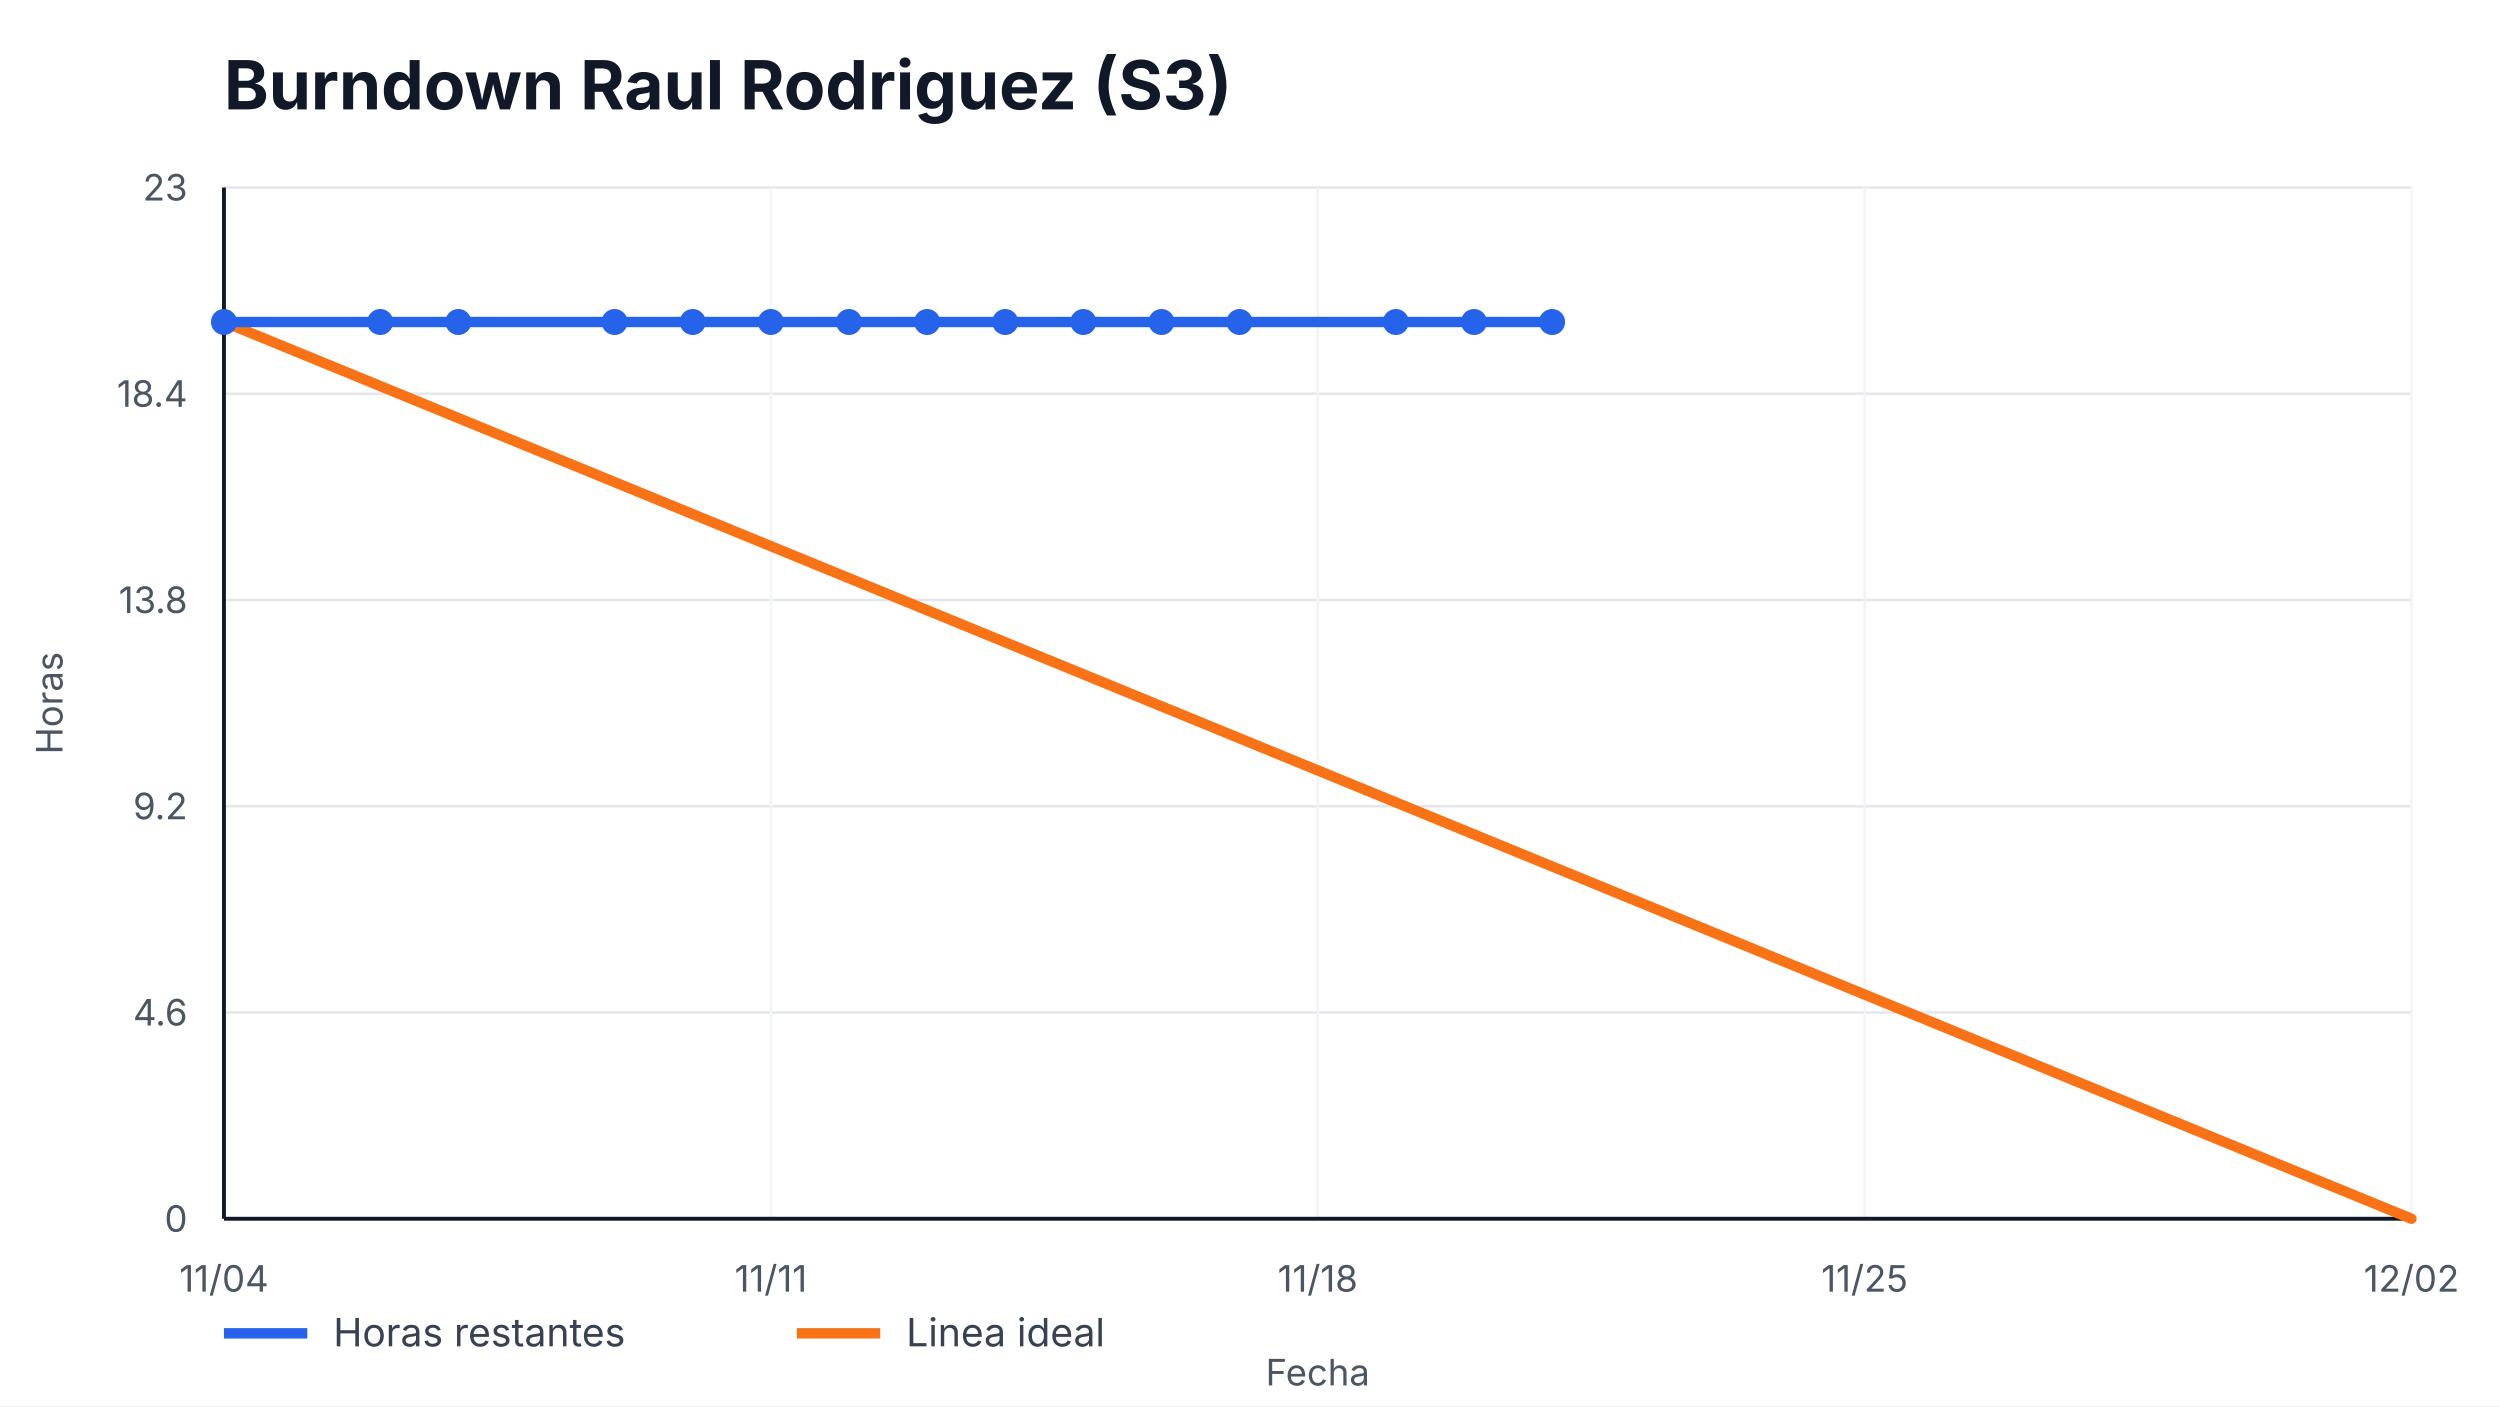
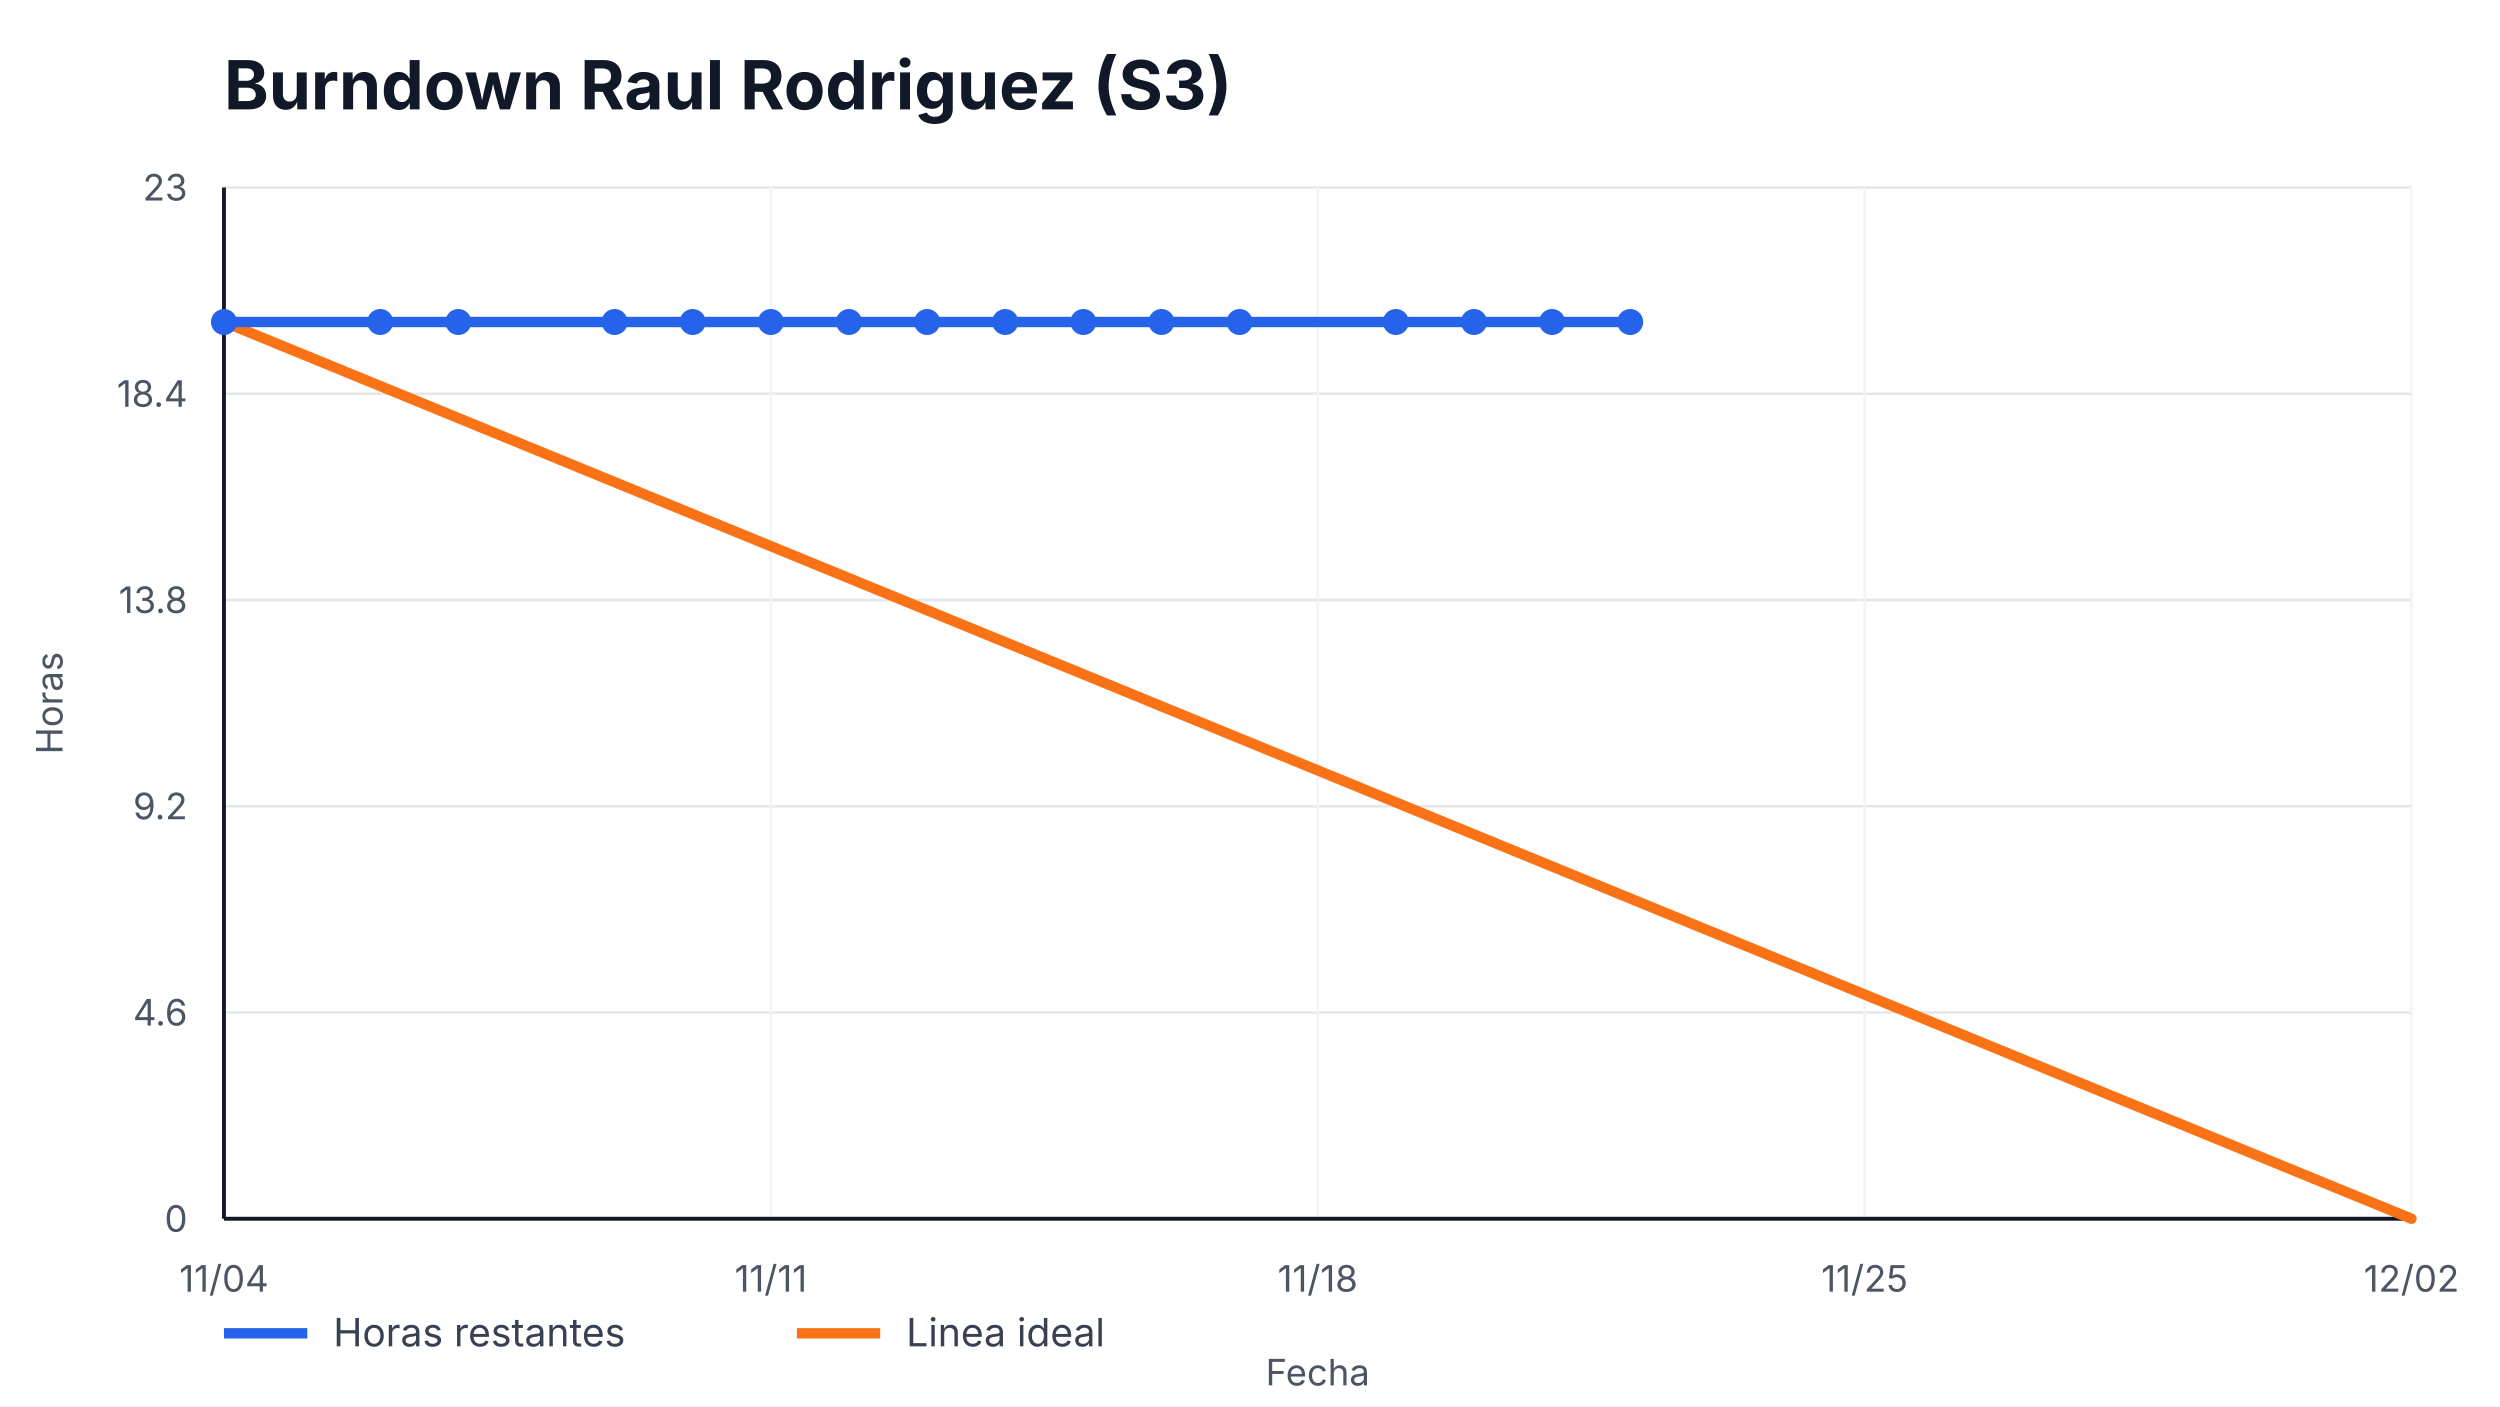
<svg xmlns="http://www.w3.org/2000/svg" width="960" height="540" viewBox="0 0 960 540" role="img" aria-label="Burndown Raul Rodriguez (S3)">
  <style>
    text { font-family: -apple-system, BlinkMacSystemFont, "Segoe UI", sans-serif; fill: #111827; }
    .title { font-size: 26px; font-weight: 700; }
    .axis { font-size: 14px; fill: #4b5563; }
    .legend { font-size: 15px; fill: #374151; }
    .overrun { font-size: 14px; font-weight: 700; fill: #b91c1c; }
  </style>
  <rect width="100%" height="100%" fill="#ffffff" />
  <text x="86" y="42" class="title">Burndown Raul Rodriguez (S3)</text>
  <g>
    <line x1="86" y1="468.00" x2="926" y2="468.00" stroke="#e5e7eb" />
    <line x1="86" y1="388.80" x2="926" y2="388.80" stroke="#e5e7eb" />
    <line x1="86" y1="309.60" x2="926" y2="309.60" stroke="#e5e7eb" />
    <line x1="86" y1="230.40" x2="926" y2="230.40" stroke="#e5e7eb" />
    <line x1="86" y1="151.20" x2="926" y2="151.20" stroke="#e5e7eb" />
    <line x1="86" y1="72.00" x2="926" y2="72.00" stroke="#e5e7eb" />
  </g>
  <g>
    <line x1="86.00" y1="72" x2="86.00" y2="468" stroke="#f3f4f6" />
    <text x="86.00" y="496" text-anchor="middle" class="axis">11/04</text>
    <line x1="296.00" y1="72" x2="296.00" y2="468" stroke="#f3f4f6" />
    <text x="296.00" y="496" text-anchor="middle" class="axis">11/11</text>
    <line x1="506.00" y1="72" x2="506.00" y2="468" stroke="#f3f4f6" />
    <text x="506.00" y="496" text-anchor="middle" class="axis">11/18</text>
    <line x1="716.00" y1="72" x2="716.00" y2="468" stroke="#f3f4f6" />
    <text x="716.00" y="496" text-anchor="middle" class="axis">11/25</text>
    <line x1="926.00" y1="72" x2="926.00" y2="468" stroke="#f3f4f6" />
    <text x="926.00" y="496" text-anchor="middle" class="axis">12/02</text>
  </g>
  <line x1="86" y1="468" x2="926" y2="468" stroke="#111827" stroke-width="1.5" />
  <line x1="86" y1="72" x2="86" y2="468" stroke="#111827" stroke-width="1.5" />
  <g>
    <text x="72" y="473.00" text-anchor="end" class="axis">0</text>
    <text x="72" y="393.80" text-anchor="end" class="axis">4.6</text>
    <text x="72" y="314.60" text-anchor="end" class="axis">9.2</text>
    <text x="72" y="235.40" text-anchor="end" class="axis">13.8</text>
    <text x="72" y="156.20" text-anchor="end" class="axis">18.4</text>
    <text x="72" y="77.00" text-anchor="end" class="axis">23</text>
  </g>
  <polyline points="86.00,123.65 926.00,468.00" fill="none" stroke="#f97316" stroke-width="4" stroke-linecap="round" />
-   <polyline points="86.00,123.65 146.00,123.65 176.00,123.65 236.00,123.65 266.00,123.65 296.00,123.65 326.00,123.65 356.00,123.65 386.00,123.65 416.00,123.65 446.00,123.65 476.00,123.65 536.00,123.65 566.00,123.65 596.00,123.65" fill="none" stroke="#2563eb" stroke-width="4" stroke-linecap="round" stroke-linejoin="round" />
+   <polyline points="86.00,123.65 146.00,123.65 176.00,123.65 236.00,123.65 266.00,123.65 296.00,123.65 326.00,123.65 356.00,123.65 386.00,123.65 416.00,123.65 446.00,123.65 476.00,123.65 536.00,123.65 566.00,123.65 596.00,123.65 626.00,123.65" fill="none" stroke="#2563eb" stroke-width="4" stroke-linecap="round" stroke-linejoin="round" />
  <g>
    <circle cx="86.00" cy="123.65" r="5" fill="#2563eb" />
    <circle cx="146.00" cy="123.65" r="5" fill="#2563eb" />
    <circle cx="176.00" cy="123.65" r="5" fill="#2563eb" />
    <circle cx="236.00" cy="123.65" r="5" fill="#2563eb" />
    <circle cx="266.00" cy="123.65" r="5" fill="#2563eb" />
    <circle cx="296.00" cy="123.65" r="5" fill="#2563eb" />
    <circle cx="326.00" cy="123.65" r="5" fill="#2563eb" />
    <circle cx="356.00" cy="123.65" r="5" fill="#2563eb" />
    <circle cx="386.00" cy="123.65" r="5" fill="#2563eb" />
    <circle cx="416.00" cy="123.65" r="5" fill="#2563eb" />
    <circle cx="446.00" cy="123.65" r="5" fill="#2563eb" />
    <circle cx="476.00" cy="123.65" r="5" fill="#2563eb" />
    <circle cx="536.00" cy="123.65" r="5" fill="#2563eb" />
    <circle cx="566.00" cy="123.65" r="5" fill="#2563eb" />
    <circle cx="596.00" cy="123.65" r="5" fill="#2563eb" />
+     <circle cx="626.00" cy="123.65" r="5" fill="#2563eb" />
  </g>
  <line x1="86" y1="512" x2="118" y2="512" stroke="#2563eb" stroke-width="4" />
  <text x="128" y="517" class="legend">Horas restantes</text>
  <line x1="306" y1="512" x2="338" y2="512" stroke="#f97316" stroke-width="4" />
  <text x="348" y="517" class="legend">Linea ideal</text>
  <text x="506.0" y="532" text-anchor="middle" class="axis">Fecha</text>
  <text x="24" y="270.0" transform="rotate(-90 24,270.0)" text-anchor="middle" class="axis">Horas</text>
</svg>
